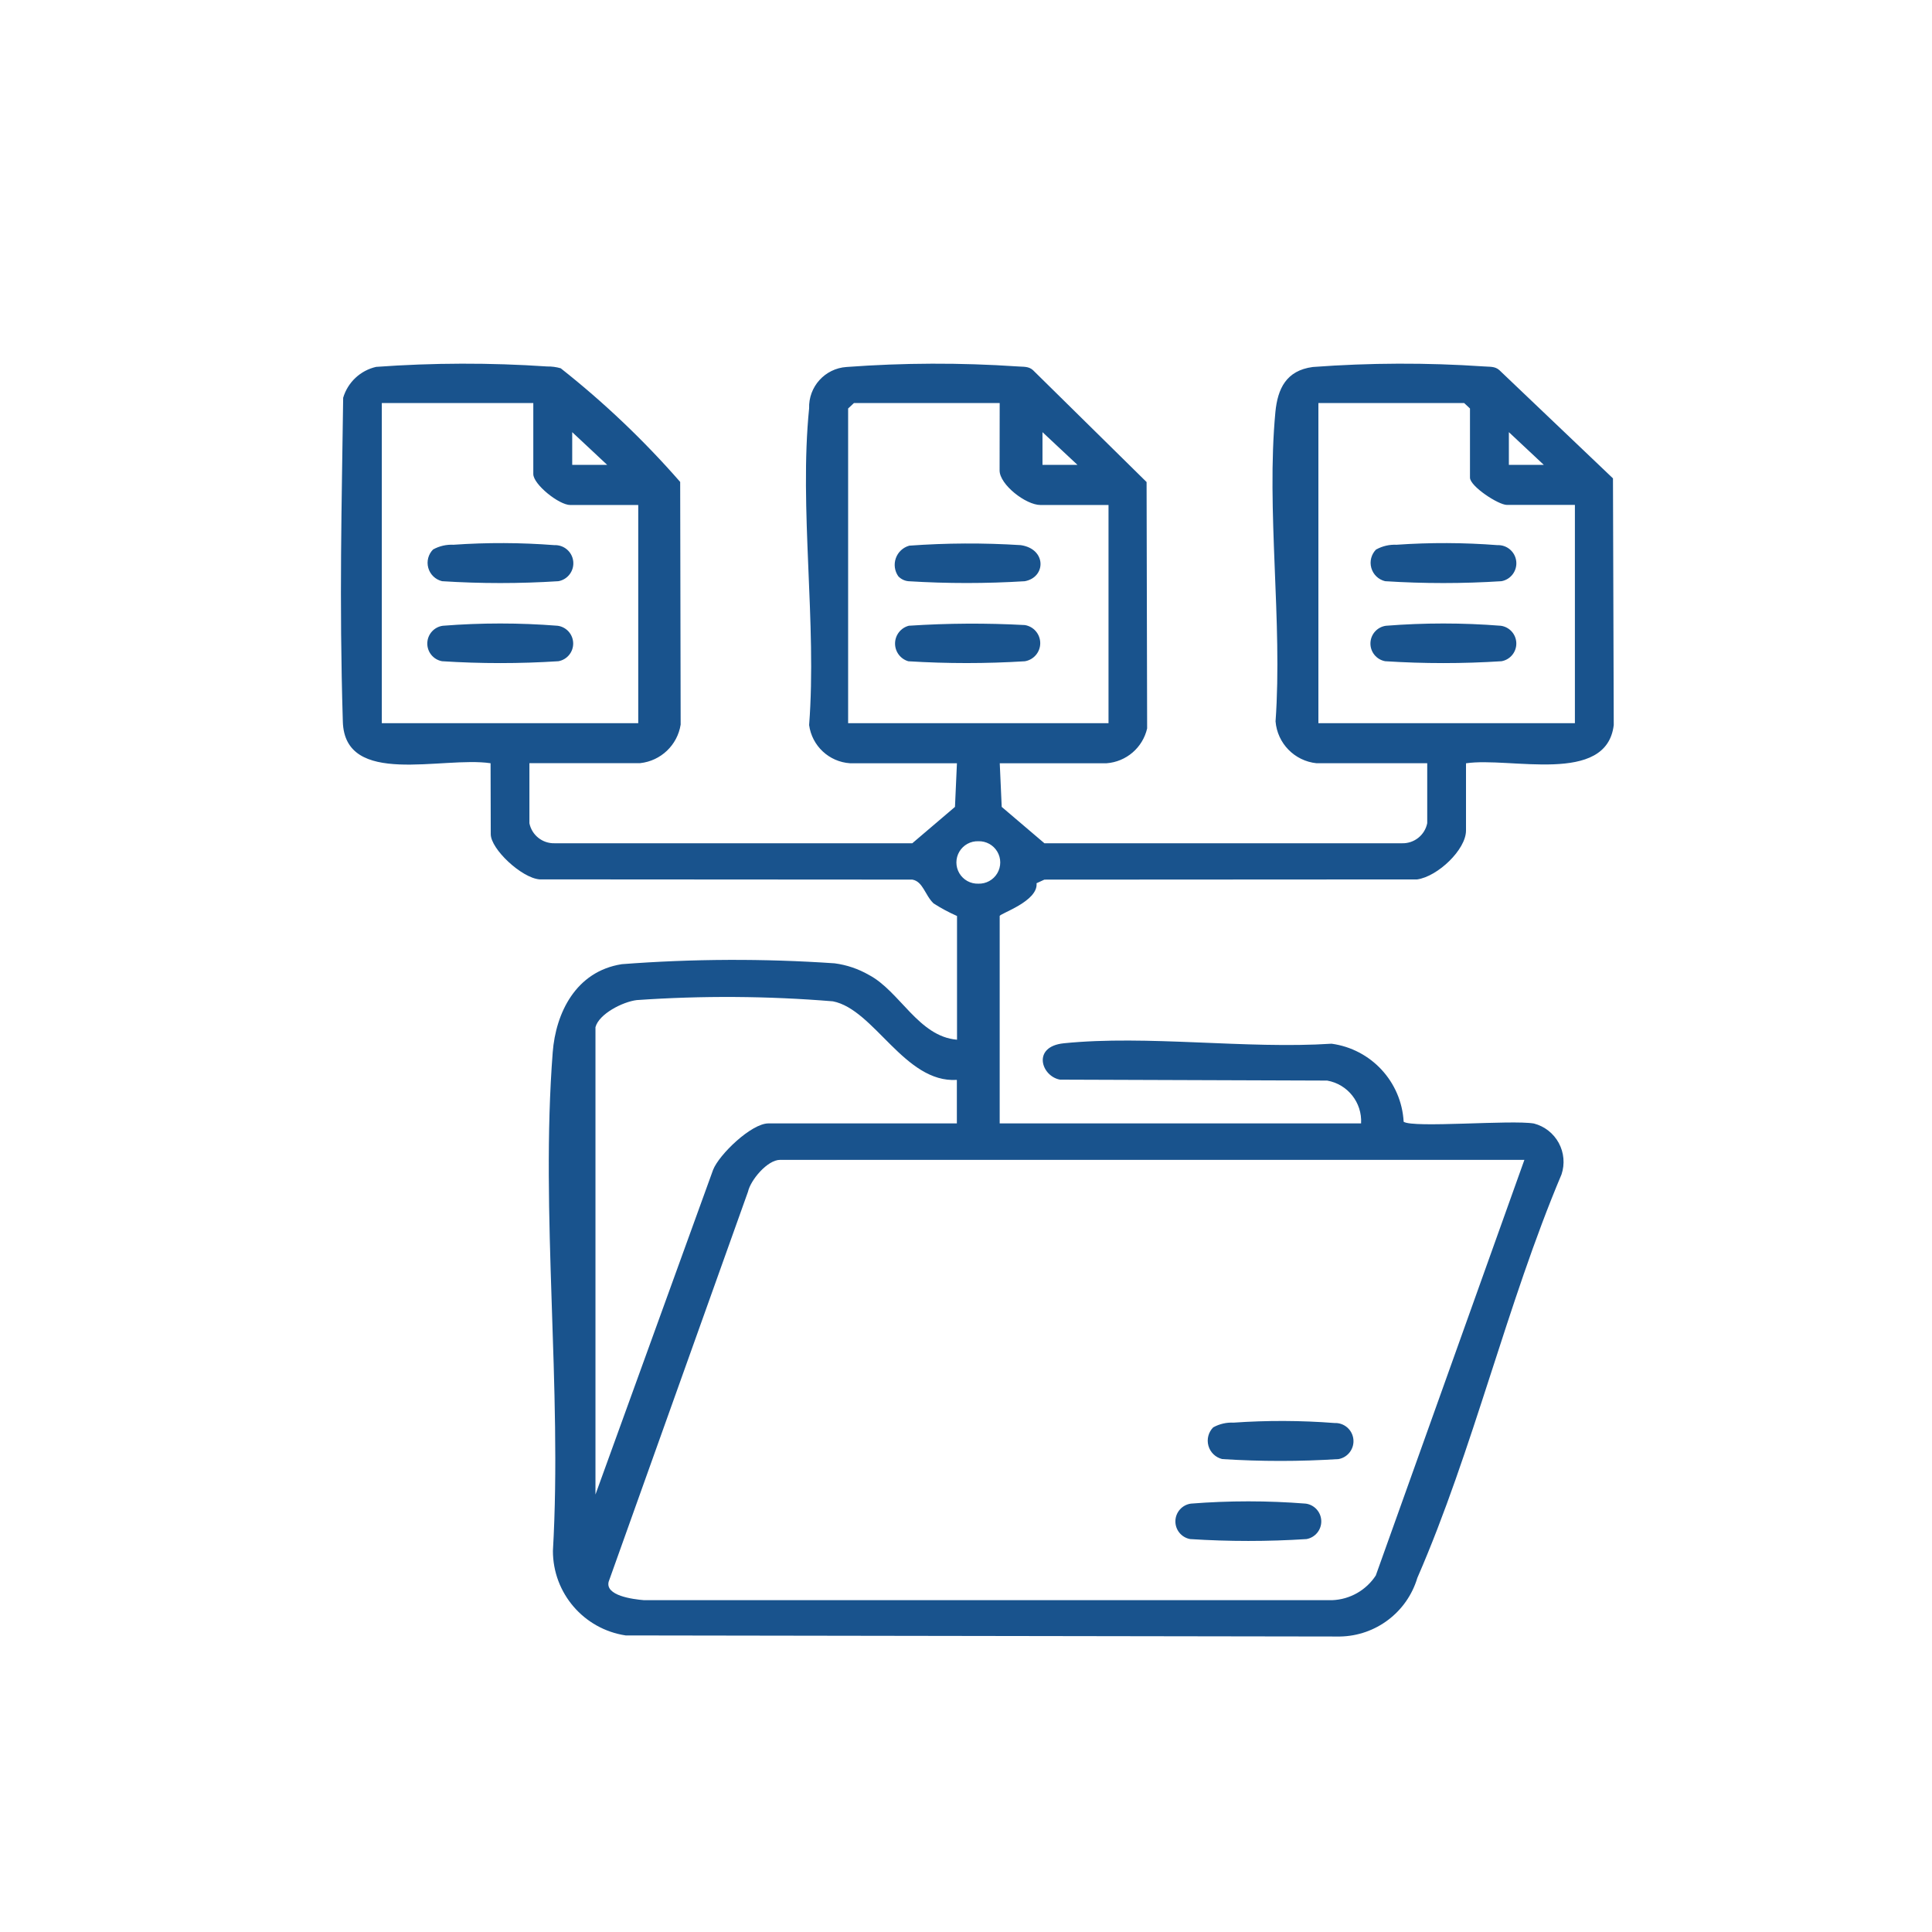
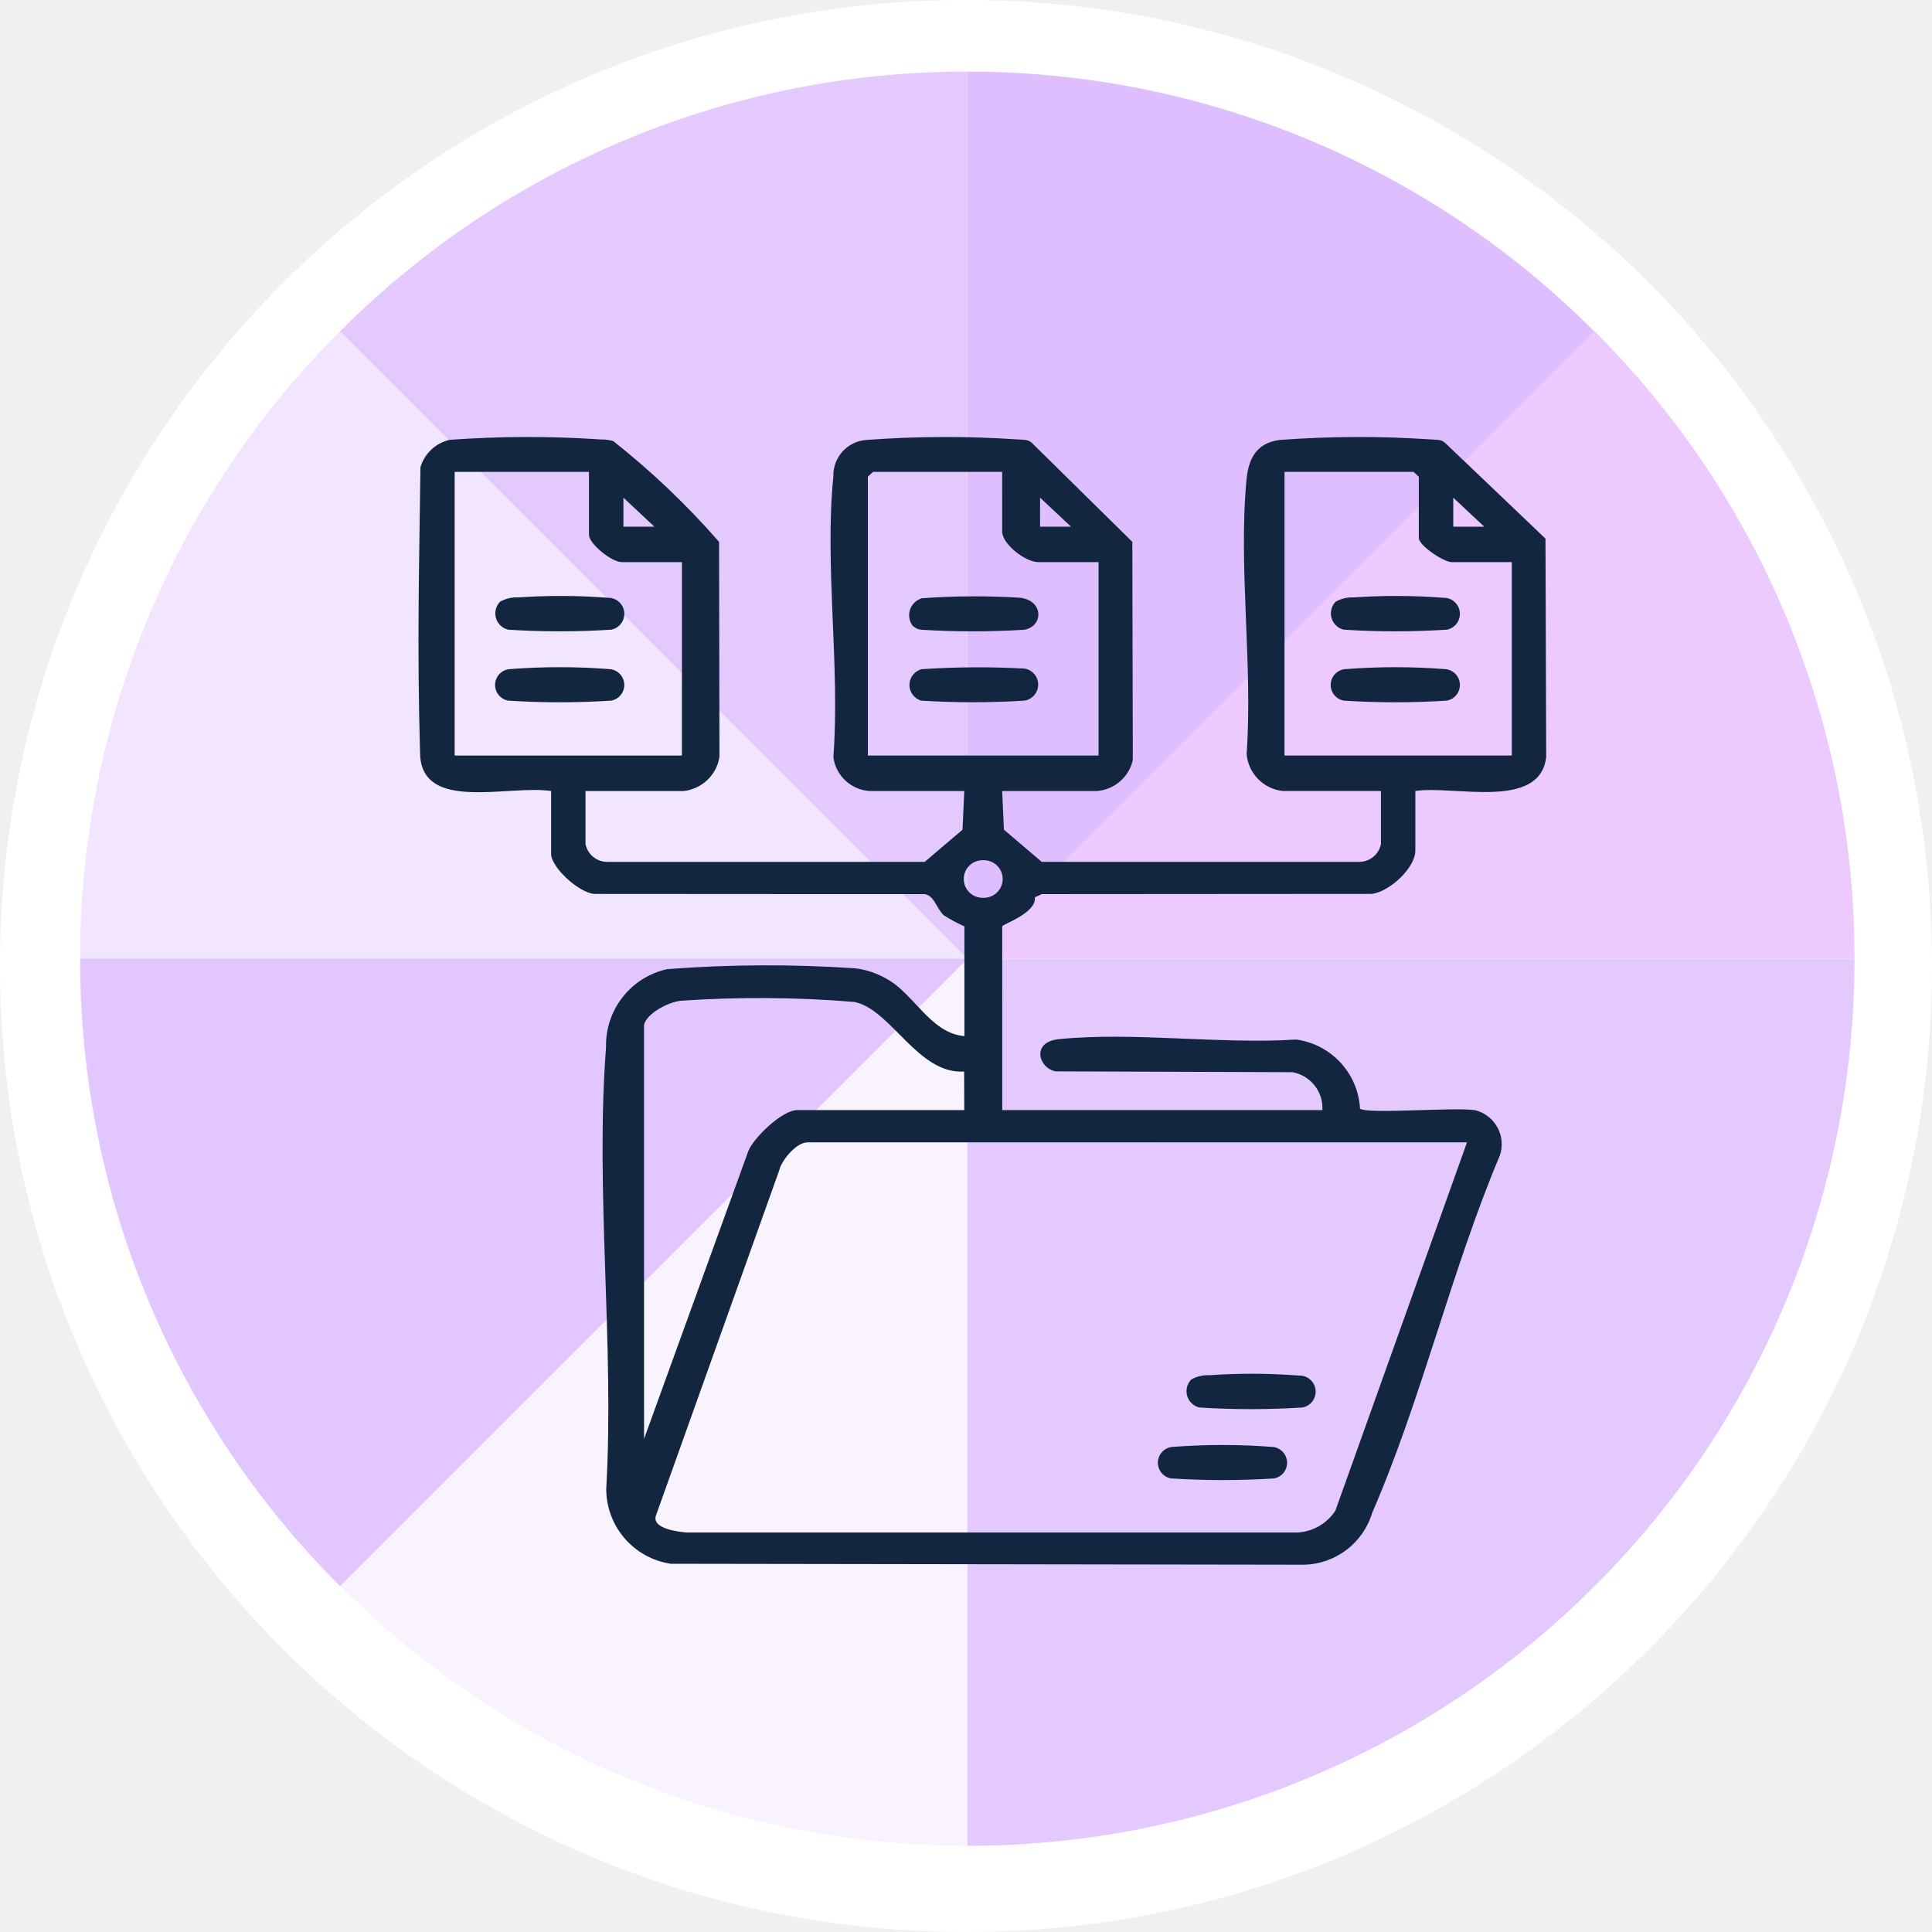
- <svg xmlns="http://www.w3.org/2000/svg" width="85" height="85" viewBox="0 0 85 85">
+ <svg xmlns="http://www.w3.org/2000/svg" width="84" height="84" viewBox="0 0 84 84">
  <defs>
    <clipPath id="clip-path">
-       <rect id="Rectángulo_460012" data-name="Rectángulo 460012" width="56" height="56" fill="#19538d" />
+       <rect id="Rectángulo_456705" data-name="Rectángulo 456705" width="27.256" height="38.551" fill="#d5aaff" />
+     </clipPath>
+     <clipPath id="clip-path-2">
+       <rect id="Rectángulo_456707" data-name="Rectángulo 456707" width="38.569" height="27.274" fill="#d5aaff" />
+     </clipPath>
+     <clipPath id="clip-path-3">
+       <rect id="Rectángulo_456708" data-name="Rectángulo 456708" width="27.274" height="38.569" fill="#d5aaff" />
+     </clipPath>
+     <clipPath id="clip-path-7">
+       <rect id="Rectángulo_460012" data-name="Rectángulo 460012" width="49.031" height="49.031" fill="#12263f" />
    </clipPath>
  </defs>
-   <g id="Grupo_1211802" data-name="Grupo 1211802" transform="translate(-705.631 -1621)">
-     <g id="Grupo_1178970" data-name="Grupo 1178970" transform="translate(0 1211)">
-       <path id="Sustracción_110" data-name="Sustracción 110" d="M15975.961,19829.512h85v85h-85Z" transform="translate(-15270.33 -19419.512)" fill="#fff" />
+   <g id="Grupo_1212281" data-name="Grupo 1212281" transform="translate(-705.629 -1683)">
+     <g id="Grupo_1185066" data-name="Grupo 1185066" transform="translate(0 1272.629)">
+       <g id="Grupo_1179108" data-name="Grupo 1179108" transform="translate(705.629 410)">
+         <path id="Sustracción_110" data-name="Sustracción 110" d="M42,0A42,42,0,1,1,0,42,42,42,0,0,1,42,0Z" transform="translate(0 0.371)" fill="#fff" />
+       </g>
+       <g id="Grupo_1185063" data-name="Grupo 1185063" transform="translate(709.114 413.484)">
+         <g id="Grupo_1180751" data-name="Grupo 1180751" transform="translate(0 0)">
+           <g id="Grupo_1180726" data-name="Grupo 1180726" transform="translate(11.312 38.586)" opacity="0.15">
+             <g id="Grupo_1180725" data-name="Grupo 1180725">
+               <g id="Grupo_1180724" data-name="Grupo 1180724" clip-path="url(#clip-path)">
+                 <path id="Trazado_1024629" data-name="Trazado 1024629" d="M4.237,80.176,31.493,52.92V91.47A38.417,38.417,0,0,1,4.237,80.176" transform="translate(-4.237 -52.919)" fill="#d5aaff" />
+               </g>
+             </g>
+           </g>
+           <g id="Grupo_1180732" data-name="Grupo 1180732" transform="translate(0 11.294)" opacity="0.31">
+             <g id="Grupo_1180731" data-name="Grupo 1180731">
+               <g id="Grupo_1180730" data-name="Grupo 1180730" clip-path="url(#clip-path-2)">
+                 <path id="Trazado_1024631" data-name="Trazado 1024631" d="M0,69.972A38.465,38.465,0,0,1,11.294,42.7L38.569,69.972Z" transform="translate(0 -42.698)" fill="#d5aaff" />
+               </g>
+             </g>
+           </g>
+           <g id="Grupo_1180735" data-name="Grupo 1180735" transform="translate(11.296)" opacity="0.64">
+             <g id="Grupo_1180734" data-name="Grupo 1180734">
+               <g id="Grupo_1180733" data-name="Grupo 1180733" clip-path="url(#clip-path-3)">
+                 <path id="Trazado_1024632" data-name="Trazado 1024632" d="M4.231,49.762A38.456,38.456,0,0,1,31.505,38.468V77.036Z" transform="translate(-4.23 -38.467)" fill="#d5aaff" />
+               </g>
+             </g>
+           </g>
+           <path id="Trazado_1024633" data-name="Trazado 1024633" d="M0,52.913H38.569v.019L11.313,80.187h-.019A38.432,38.432,0,0,1,0,52.913" transform="translate(0 -14.345)" fill="#dcb9ff" opacity="0.82" />
+         </g>
+         <g id="Grupo_1180752" data-name="Grupo 1180752" transform="translate(77.145 77.14) rotate(180)">
+           <g id="Grupo_1180726-2" data-name="Grupo 1180726" transform="translate(11.312 38.586)" opacity="0.76">
+             <g id="Grupo_1180725-2" data-name="Grupo 1180725">
+               <g id="Grupo_1180724-2" data-name="Grupo 1180724" clip-path="url(#clip-path)">
+                 <path id="Trazado_1024629-2" data-name="Trazado 1024629" d="M0,27.256,27.256,0V38.55A38.417,38.417,0,0,1,0,27.256" transform="translate(0 0.001)" fill="#d5aaff" />
+               </g>
+             </g>
+           </g>
+           <g id="Grupo_1180732-2" data-name="Grupo 1180732" transform="translate(0 11.294)" opacity="0.64">
+             <g id="Grupo_1180731-2" data-name="Grupo 1180731">
+               <g id="Grupo_1180730-2" data-name="Grupo 1180730" clip-path="url(#clip-path-2)">
+                 <path id="Trazado_1024631-2" data-name="Trazado 1024631" d="M0,27.274A38.465,38.465,0,0,1,11.294,0L38.569,27.274Z" transform="translate(0 0)" fill="#d5aaff" />
+               </g>
+             </g>
+           </g>
+           <g id="Grupo_1180735-2" data-name="Grupo 1180735" transform="translate(11.296 0)" opacity="0.64">
+             <g id="Grupo_1180734-2" data-name="Grupo 1180734">
+               <g id="Grupo_1180733-2" data-name="Grupo 1180733" clip-path="url(#clip-path-3)">
+                 <path id="Trazado_1024632-2" data-name="Trazado 1024632" d="M0,11.294A38.456,38.456,0,0,1,27.274,0V38.568Z" transform="translate(0.001 0.001)" fill="#d5aaff" />
+               </g>
+             </g>
+           </g>
+           <path id="Trazado_1024633-2" data-name="Trazado 1024633" d="M0,0H38.569V.019L11.313,27.274h-.019A38.432,38.432,0,0,1,0,0" transform="translate(0 38.568)" fill="#dda2ff" opacity="0.57" />
+         </g>
+       </g>
    </g>
-     <g id="Grupo_1211803" data-name="Grupo 1211803" transform="translate(720.629 1637)">
-       <g id="Grupo_1208938" data-name="Grupo 1208938" transform="translate(0 0)" clip-path="url(#clip-path)">
-         <path id="Trazado_1271921" data-name="Trazado 1271921" d="M6.585,17.579c-2.129-.316-6.42,1.068-6.5-1.835C-.078,10.31.038,6.239.1,1.5A1.97,1.97,0,0,1,1.55.141,53.852,53.852,0,0,1,9.072.123a2.02,2.02,0,0,1,.6.08,39.255,39.255,0,0,1,5.255,5l.021,10.677a2.022,2.022,0,0,1-1.78,1.695H8.294V20.22A1.1,1.1,0,0,0,9.4,21.1H25.139l1.878-1.6.086-1.92H22.4A1.946,1.946,0,0,1,20.6,15.9c.345-4.48-.445-9.526,0-13.935A1.764,1.764,0,0,1,22.245.146,53.334,53.334,0,0,1,29.764.121c.242.023.485-.017.683.162l5,4.925.024,10.841a1.982,1.982,0,0,1-1.784,1.531h-4.7l.086,1.92,1.879,1.6H46.685a1.1,1.1,0,0,0,1.109-.883V17.579H42.921a2.016,2.016,0,0,1-1.8-1.841c.314-4.392-.416-9.281-.007-13.612.1-1.018.47-1.825,1.647-1.98A53.171,53.171,0,0,1,50.283.121c.242.023.485-.017.683.162l5,4.763L56,15.9c-.319,2.652-4.564,1.391-6.5,1.682V20.54c0,.84-1.245,2.023-2.148,2.151L30.95,22.7l-.344.158c.078.8-1.622,1.335-1.622,1.443v9.124h15.9a1.809,1.809,0,0,0-1.492-1.884L31.638,31.5c-.825-.148-1.246-1.454.166-1.6,3.666-.373,8.039.263,11.782.019a3.671,3.671,0,0,1,3.171,3.434c.424.286,4.74-.093,5.731.077a1.743,1.743,0,0,1,1.214,2.24c-2.412,5.714-3.881,12.1-6.343,17.751A3.616,3.616,0,0,1,43.952,56l-31.424-.048a3.761,3.761,0,0,1-3.2-3.722c.411-7.15-.557-14.848-.009-21.933.133-1.726,1.012-3.56,3.039-3.877a64.726,64.726,0,0,1,9.364-.038,4.1,4.1,0,0,1,1.507.51c1.366.719,2.183,2.712,3.878,2.851V24.3a7.565,7.565,0,0,1-1.032-.554c-.381-.364-.463-.964-.934-1.047l-16.4-.01c-.786-.06-2.148-1.331-2.148-1.99ZM8.465,1.732H1.8V15.818H13.082v-9.6H10.09c-.494,0-1.625-.907-1.625-1.361Zm20.519,0H22.572l-.256.24V15.818H33.772v-9.6H30.78c-.649,0-1.8-.9-1.8-1.52ZM54.291,6.214H51.3c-.378,0-1.625-.82-1.625-1.2V1.972l-.256-.24H43.006V15.818H54.291ZM11.714,4.451,10.177,3.013l0,1.44Zm20.69,0L30.867,3.013l0,1.44Zm20.518,0L51.386,3.013l0,1.44ZM28.044,21.011a.934.934,0,1,0,0,1.867.934.934,0,1,0,0-1.867M11.2,29.183V49.753l5.175-14.285c.263-.672,1.684-2.043,2.434-2.043H27.1L27.1,31.511c-2.3.146-3.629-3.1-5.454-3.457A57,57,0,0,0,13.012,28c-.624.079-1.654.609-1.81,1.186m40.867,5.843H19.323c-.562,0-1.3.892-1.412,1.4L11.78,53.59c-.154.613,1.058.769,1.553.811H43.613a2.4,2.4,0,0,0,1.918-1.086Z" transform="translate(0 0)" fill="#19538d" />
-         <path id="Trazado_1271922" data-name="Trazado 1271922" d="M21.539,7.346a36.226,36.226,0,0,1,4.911-.023c1.138.167,1.116,1.413.178,1.587a41.331,41.331,0,0,1-5.121,0,.7.7,0,0,1-.448-.22.876.876,0,0,1,.479-1.342" transform="translate(3.462 0.661)" fill="#19538d" />
-         <path id="Trazado_1271923" data-name="Trazado 1271923" d="M21.535,10.573a42.7,42.7,0,0,1,5.09-.029.807.807,0,0,1,0,1.593,41.4,41.4,0,0,1-5.126,0,.811.811,0,0,1,.036-1.567" transform="translate(3.466 0.956)" fill="#19538d" />
-         <path id="Trazado_1271924" data-name="Trazado 1271924" d="M3.944,10.575a32.019,32.019,0,0,1,5.053,0,.79.79,0,0,1,.034,1.56,39.9,39.9,0,0,1-5.121,0,.79.79,0,0,1,.034-1.56" transform="translate(0.54 0.956)" fill="#19538d" />
-         <path id="Trazado_1271925" data-name="Trazado 1271925" d="M3.517,7.512a1.681,1.681,0,0,1,.892-.205,30.283,30.283,0,0,1,4.441.017A.8.8,0,0,1,9.029,8.91a40.076,40.076,0,0,1-5.12,0,.832.832,0,0,1-.392-1.4" transform="translate(0.543 0.66)" fill="#19538d" />
-         <path id="Trazado_1271926" data-name="Trazado 1271926" d="M39.539,10.575a32.019,32.019,0,0,1,5.053,0,.79.79,0,0,1,.034,1.56,39.9,39.9,0,0,1-5.121,0,.79.79,0,0,1,.034-1.56" transform="translate(6.439 0.956)" fill="#19538d" />
-         <path id="Trazado_1271927" data-name="Trazado 1271927" d="M39.112,7.512A1.681,1.681,0,0,1,40,7.307a30.283,30.283,0,0,1,4.441.017.8.8,0,0,1,.178,1.586,40.076,40.076,0,0,1-5.12,0,.832.832,0,0,1-.392-1.4" transform="translate(6.442 0.66)" fill="#19538d" />
-         <path id="Trazado_1271928" data-name="Trazado 1271928" d="M32.178,45.968a32.019,32.019,0,0,1,5.053,0,.79.79,0,0,1,.034,1.56,39.894,39.894,0,0,1-5.121,0,.79.79,0,0,1,.034-1.56" transform="translate(5.219 4.185)" fill="#19538d" />
-         <path id="Trazado_1271929" data-name="Trazado 1271929" d="M32.961,42.905a1.681,1.681,0,0,1,.892-.205,30.283,30.283,0,0,1,4.441.017.8.8,0,0,1,.178,1.586,40.075,40.075,0,0,1-5.12,0,.832.832,0,0,1-.392-1.4" transform="translate(5.423 3.89)" fill="#19538d" />
+     <g id="Grupo_1212282" data-name="Grupo 1212282" transform="translate(723.824 1702)">
+       <g id="Grupo_1208938" data-name="Grupo 1208938" transform="translate(0 0)" clip-path="url(#clip-path-7)">
+         <path id="Trazado_1271921" data-name="Trazado 1271921" d="M5.766,15.391C3.9,15.114.145,16.327.07,13.784-.068,9.027.034,5.462.085,1.314A1.725,1.725,0,0,1,1.357.123,47.151,47.151,0,0,1,7.943.108a1.768,1.768,0,0,1,.526.07,34.37,34.37,0,0,1,4.6,4.382l.018,9.348a1.77,1.77,0,0,1-1.559,1.484H7.262V17.7a.965.965,0,0,0,.971.773H22.01l1.644-1.4.076-1.681H19.614a1.7,1.7,0,0,1-1.576-1.469c.3-3.922-.39-8.34,0-12.2A1.544,1.544,0,0,1,19.477.128,46.7,46.7,0,0,1,26.06.106c.212.02.425-.015.6.141l4.377,4.312.021,9.492a1.735,1.735,0,0,1-1.562,1.341H25.378l.076,1.681,1.645,1.4H40.875a.964.964,0,0,0,.971-.773V15.391H37.579a1.765,1.765,0,0,1-1.573-1.612c.275-3.846-.364-8.126-.006-11.918.085-.891.411-1.6,1.442-1.733A46.554,46.554,0,0,1,44.026.106c.212.02.425-.015.6.141L49,4.418l.031,9.5c-.28,2.322-4,1.218-5.689,1.472v2.592c0,.736-1.09,1.771-1.881,1.883L27.1,19.875l-.3.139c.068.7-1.42,1.169-1.42,1.263v7.989H39.3a1.584,1.584,0,0,0-1.306-1.649L27.7,27.581c-.723-.13-1.091-1.273.145-1.4,3.21-.327,7.038.23,10.316.016a3.214,3.214,0,0,1,2.776,3.007c.372.25,4.15-.081,5.018.068a1.526,1.526,0,0,1,1.063,1.962c-2.112,5-3.4,10.592-5.553,15.542a3.166,3.166,0,0,1-2.981,2.255L10.969,48.99a3.293,3.293,0,0,1-2.806-3.259c.36-6.26-.488-13-.008-19.2a3.388,3.388,0,0,1,2.661-3.395,56.672,56.672,0,0,1,8.2-.033,3.593,3.593,0,0,1,1.32.446c1.2.63,1.912,2.374,3.4,2.5V21.277a6.623,6.623,0,0,1-.9-.485c-.334-.319-.405-.844-.818-.916L7.647,19.867c-.688-.053-1.881-1.166-1.881-1.743ZM7.412,1.516H1.573V13.849h9.881V5.44H8.835c-.433,0-1.423-.794-1.423-1.191Zm17.966,0H19.763l-.225.21V13.849H29.569V5.44h-2.62c-.569,0-1.572-.79-1.572-1.331ZM47.535,5.44h-2.62c-.331,0-1.423-.718-1.423-1.051V1.727l-.225-.21H37.654V13.849h9.881ZM10.257,3.9,8.91,2.638l0,1.261Zm18.116,0L27.026,2.638l0,1.261Zm17.965,0L44.991,2.638l0,1.261ZM24.554,18.4a.818.818,0,1,0,0,1.635.818.818,0,1,0,0-1.635M9.807,25.552V43.561l4.531-12.507c.231-.589,1.475-1.789,2.131-1.789H23.73l-.006-1.676c-2.018.128-3.177-2.713-4.776-3.027a49.91,49.91,0,0,0-7.556-.05c-.546.069-1.448.533-1.585,1.039m35.781,5.116H16.918c-.492,0-1.136.781-1.236,1.225L10.314,46.922c-.135.537.927.674,1.36.71H38.186a2.1,2.1,0,0,0,1.679-.951Z" transform="translate(0 0)" fill="#12263f" />
+         <path id="Trazado_1271922" data-name="Trazado 1271922" d="M21.459,7.334a31.718,31.718,0,0,1,4.3-.02c1,.146.977,1.237.156,1.389a36.188,36.188,0,0,1-4.484,0,.612.612,0,0,1-.392-.193.767.767,0,0,1,.419-1.175" transform="translate(0.431 -0.323)" fill="#12263f" />
+         <path id="Trazado_1271923" data-name="Trazado 1271923" d="M21.458,10.561a37.387,37.387,0,0,1,4.456-.026.706.706,0,0,1,0,1.395,36.252,36.252,0,0,1-4.488,0,.71.71,0,0,1,.032-1.372" transform="translate(0.432 -0.467)" fill="#12263f" />
+         <path id="Trazado_1271924" data-name="Trazado 1271924" d="M3.859,10.563a28.034,28.034,0,0,1,4.425,0,.692.692,0,0,1,.03,1.366,34.93,34.93,0,0,1-4.484,0,.692.692,0,0,1,.03-1.366" transform="translate(0.067 -0.467)" fill="#12263f" />
+         <path id="Trazado_1271925" data-name="Trazado 1271925" d="M3.487,7.478a1.472,1.472,0,0,1,.781-.18,26.515,26.515,0,0,1,3.889.015A.7.7,0,0,1,8.313,8.7a35.089,35.089,0,0,1-4.483,0,.728.728,0,0,1-.343-1.224" transform="translate(0.068 -0.323)" fill="#12263f" />
+         <path id="Trazado_1271926" data-name="Trazado 1271926" d="M39.454,10.563a28.034,28.034,0,0,1,4.425,0,.692.692,0,0,1,.03,1.366,34.93,34.93,0,0,1-4.484,0,.692.692,0,0,1,.03-1.366" transform="translate(0.803 -0.467)" fill="#12263f" />
+         <path id="Trazado_1271927" data-name="Trazado 1271927" d="M39.082,7.478a1.472,1.472,0,0,1,.781-.18,26.515,26.515,0,0,1,3.889.015A.7.7,0,0,1,43.908,8.7a35.089,35.089,0,0,1-4.483,0,.728.728,0,0,1-.343-1.224" transform="translate(0.803 -0.323)" fill="#12263f" />
+         <path id="Trazado_1271928" data-name="Trazado 1271928" d="M32.093,45.956a28.034,28.034,0,0,1,4.425,0,.692.692,0,0,1,.03,1.366,34.929,34.929,0,0,1-4.484,0,.692.692,0,0,1,.03-1.366" transform="translate(0.651 -2.043)" fill="#12263f" />
+         <path id="Trazado_1271929" data-name="Trazado 1271929" d="M32.931,42.871a1.472,1.472,0,0,1,.781-.18,26.515,26.515,0,0,1,3.889.015.7.7,0,0,1,.156,1.388,35.088,35.088,0,0,1-4.483,0,.728.728,0,0,1-.343-1.224" transform="translate(0.676 -1.899)" fill="#12263f" />
      </g>
    </g>
  </g>
</svg>
